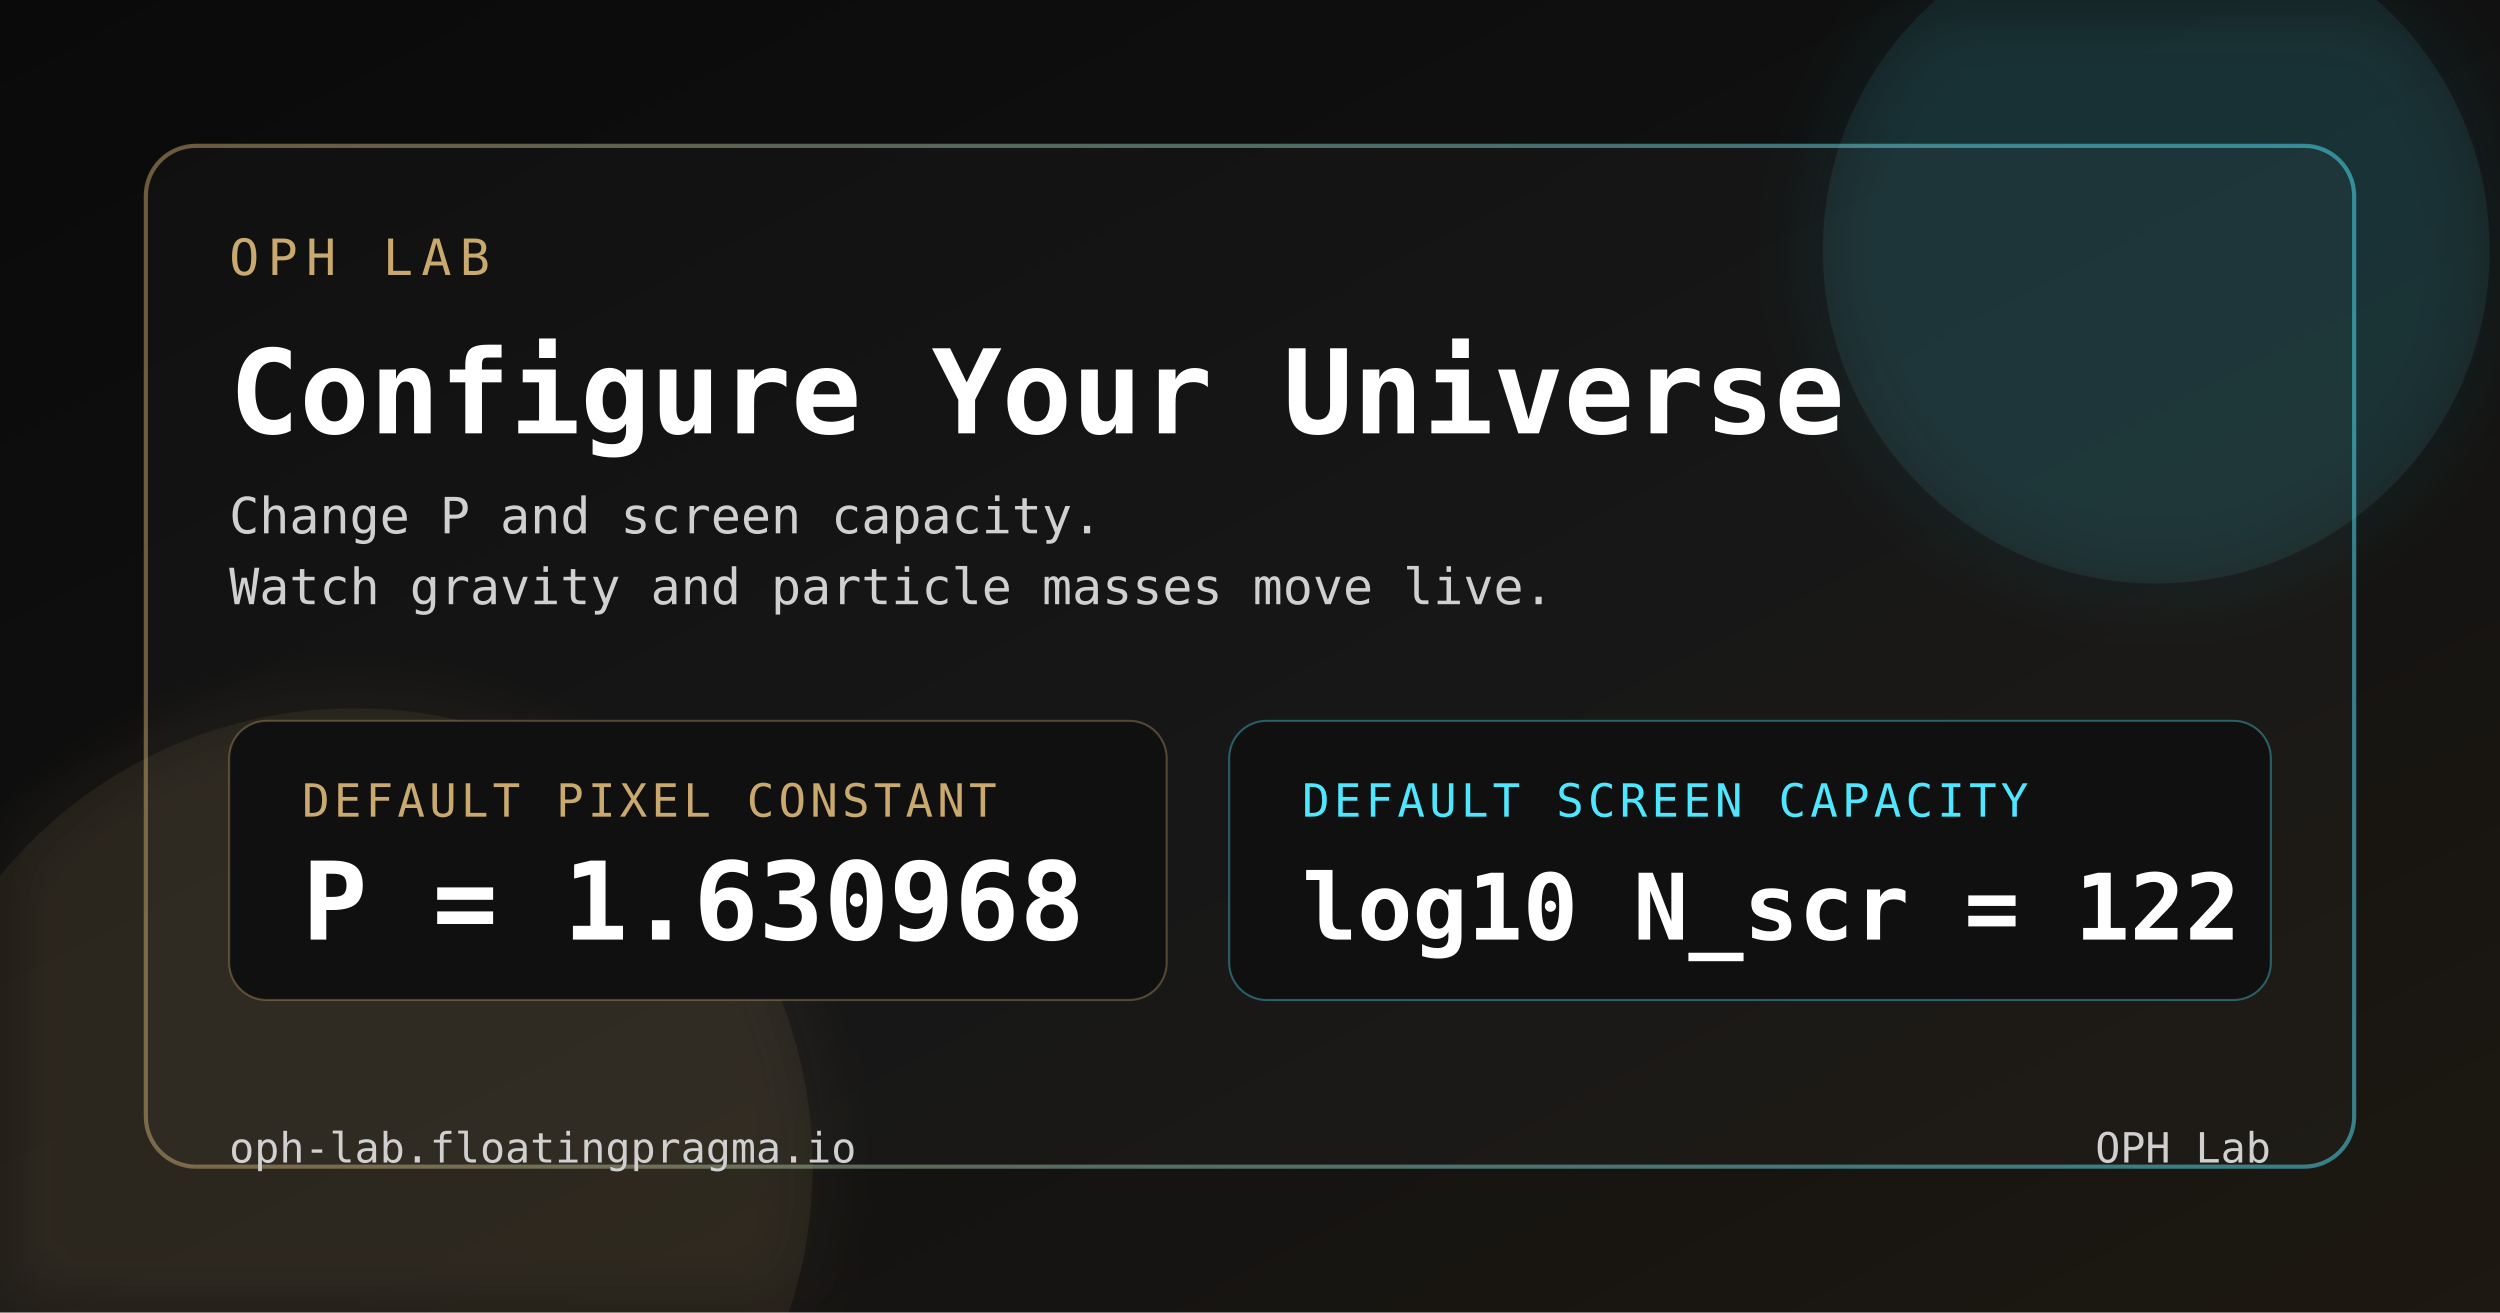
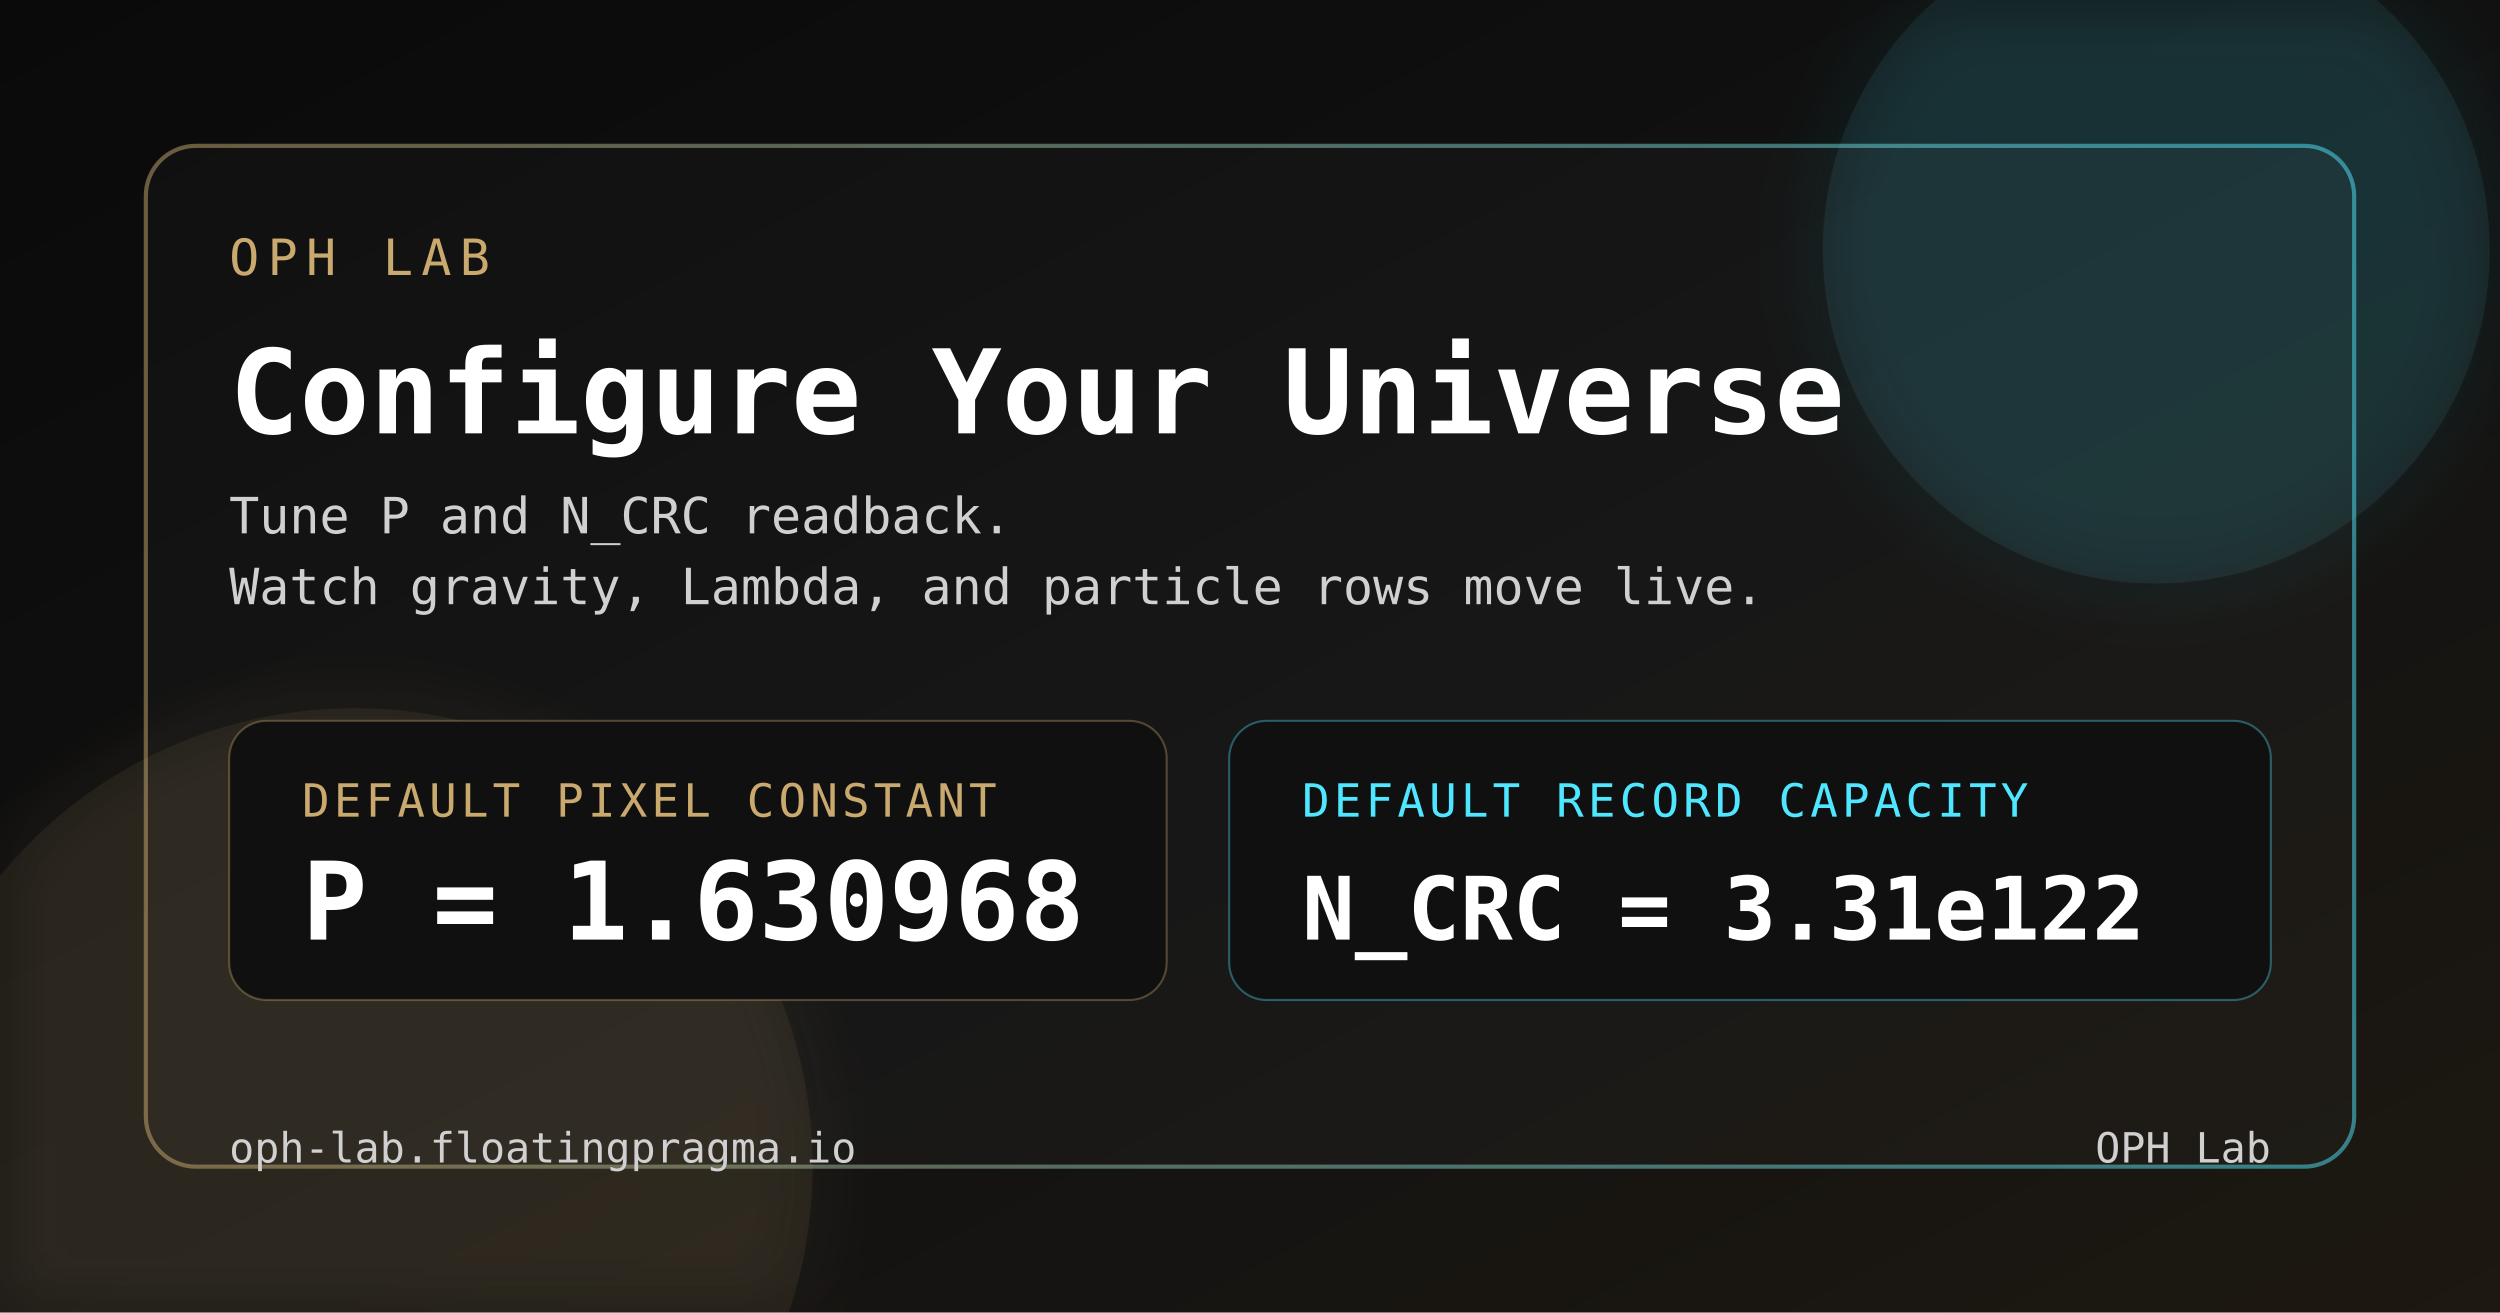
<svg xmlns="http://www.w3.org/2000/svg" width="1200" height="630" viewBox="0 0 1200 630" role="img" aria-labelledby="title desc">
  <defs>
    <linearGradient id="bg" x1="0" y1="0" x2="1" y2="1">
      <stop offset="0%" stop-color="#0a0a0a" />
      <stop offset="55%" stop-color="#121212" />
      <stop offset="100%" stop-color="#1d1811" />
    </linearGradient>
    <linearGradient id="accent" x1="0" y1="0" x2="1" y2="0">
      <stop offset="0%" stop-color="#c9a96e" />
      <stop offset="100%" stop-color="#4ee7ff" />
    </linearGradient>
    <filter id="softGlow" x="-20%" y="-20%" width="140%" height="140%">
      <feGaussianBlur stdDeviation="18" result="blur" />
      <feMerge>
        <feMergeNode in="blur" />
        <feMergeNode in="SourceGraphic" />
      </feMerge>
    </filter>
  </defs>
  <rect width="1200" height="630" fill="url(#bg)" />
  <circle cx="1035" cy="120" r="160" fill="#4ee7ff" fill-opacity="0.08" filter="url(#softGlow)" />
  <circle cx="170" cy="560" r="220" fill="#c9a96e" fill-opacity="0.08" filter="url(#softGlow)" />
  <rect x="70" y="70" width="1060" height="490" rx="24" fill="none" stroke="url(#accent)" stroke-width="2" stroke-opacity="0.5" />
  <rect x="70" y="70" width="1060" height="490" rx="24" fill="#ffffff" fill-opacity="0.02" />
  <text x="110" y="132" fill="#c9a96e" font-family="JetBrains Mono, SFMono-Regular, Menlo, Consolas, monospace" font-size="24" letter-spacing="4">
    OPH LAB
  </text>
  <text x="110" y="208" fill="#ffffff" font-family="JetBrains Mono, SFMono-Regular, Menlo, Consolas, monospace" font-size="56" font-weight="700">
    Configure Your Universe
  </text>
  <text x="110" y="256" fill="#d0d0d0" font-family="JetBrains Mono, SFMono-Regular, Menlo, Consolas, monospace" font-size="24">
-     <tspan x="110" dy="0">Change P and screen capacity.</tspan>
-     <tspan x="110" dy="34">Watch gravity and particle masses move live.</tspan>
+     <tspan x="110" dy="0">Tune P and N_CRC readback.</tspan>
+     <tspan x="110" dy="34">Watch gravity, Lambda, and particle rows move live.</tspan>
  </text>
  <rect x="110" y="346" width="450" height="134" rx="18" fill="#101010" stroke="#c9a96e" stroke-opacity="0.35" />
  <rect x="590" y="346" width="500" height="134" rx="18" fill="#101010" stroke="#4ee7ff" stroke-opacity="0.35" />
  <text x="145" y="392" fill="#c9a96e" font-family="JetBrains Mono, SFMono-Regular, Menlo, Consolas, monospace" font-size="22" letter-spacing="2">
    DEFAULT PIXEL CONSTANT
  </text>
  <text x="145" y="451" fill="#ffffff" font-family="JetBrains Mono, SFMono-Regular, Menlo, Consolas, monospace" font-size="52" font-weight="700">
    P = 1.630968
  </text>
  <text x="625" y="392" fill="#4ee7ff" font-family="JetBrains Mono, SFMono-Regular, Menlo, Consolas, monospace" font-size="22" letter-spacing="2">
-     DEFAULT SCREEN CAPACITY
+     DEFAULT RECORD CAPACITY
  </text>
-   <text x="625" y="451" fill="#ffffff" font-family="JetBrains Mono, SFMono-Regular, Menlo, Consolas, monospace" font-size="44" font-weight="700">
-     log10 N_scr = 122
+   <text x="625" y="451" fill="#ffffff" font-family="JetBrains Mono, SFMono-Regular, Menlo, Consolas, monospace" font-size="42" font-weight="700">
+     N_CRC = 3.31e122
  </text>
  <line x1="110" y1="520" x2="1090" y2="520" stroke="url(#accent)" stroke-opacity="0.4" />
  <text x="110" y="558" fill="#d0d0d0" font-family="JetBrains Mono, SFMono-Regular, Menlo, Consolas, monospace" font-size="20">
    oph-lab.floatingpragma.io
  </text>
  <text x="1090" y="558" text-anchor="end" fill="#d0d0d0" font-family="JetBrains Mono, SFMono-Regular, Menlo, Consolas, monospace" font-size="20">
    OPH Lab
  </text>
</svg>
